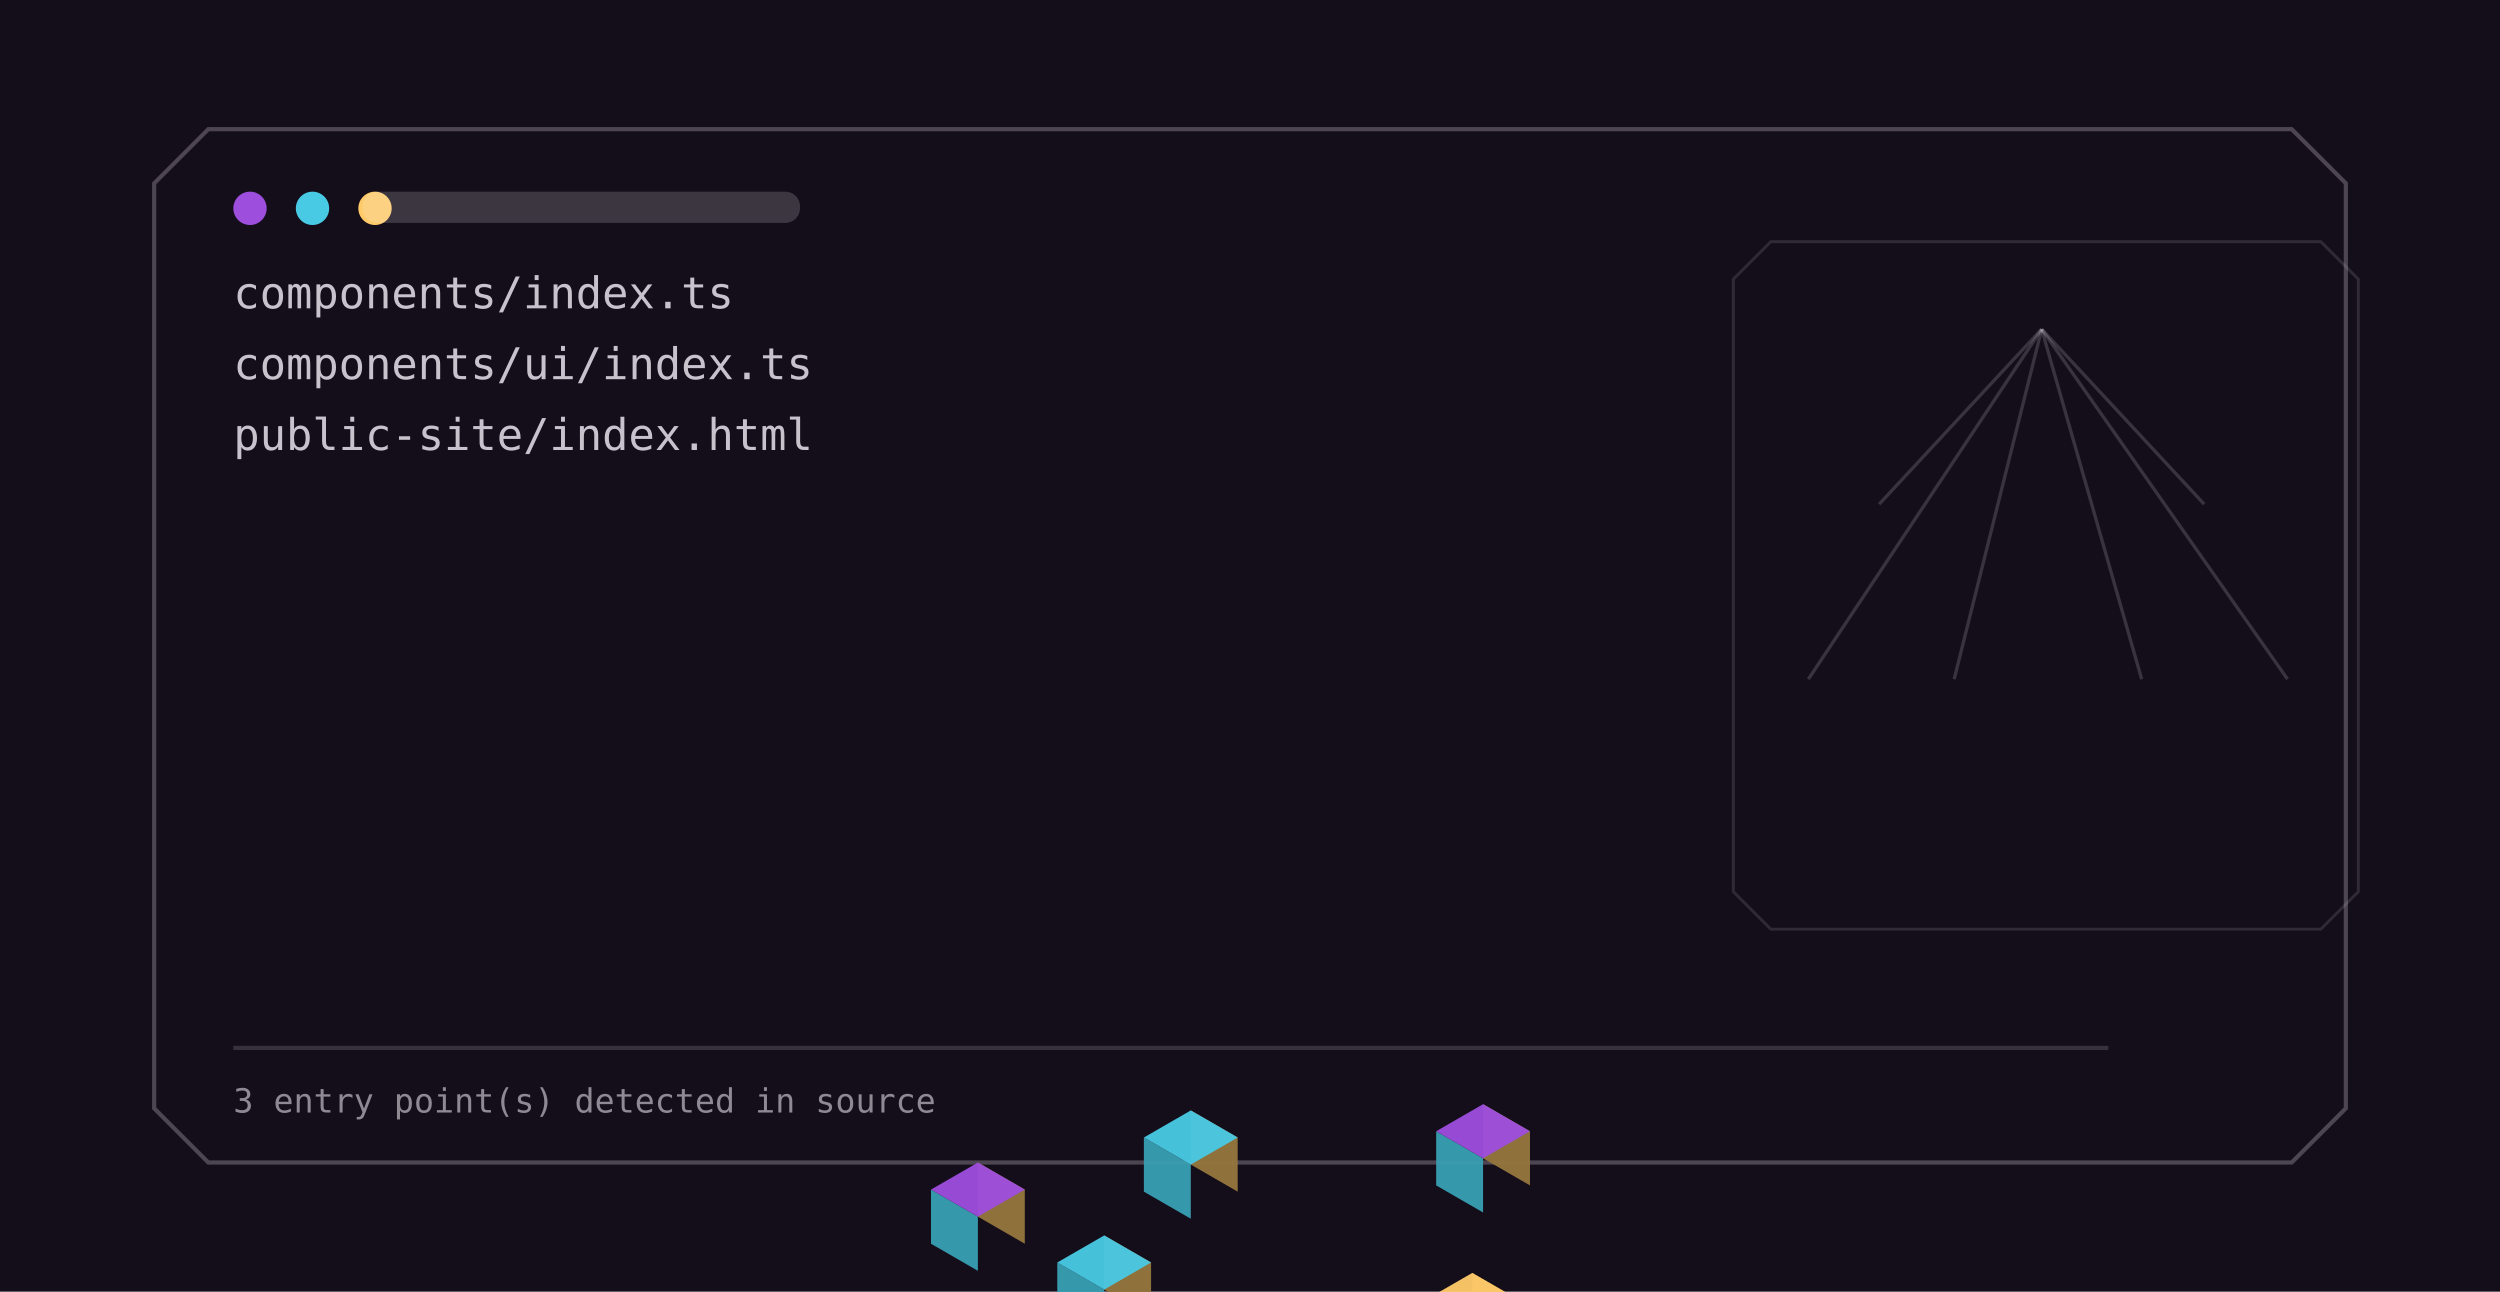
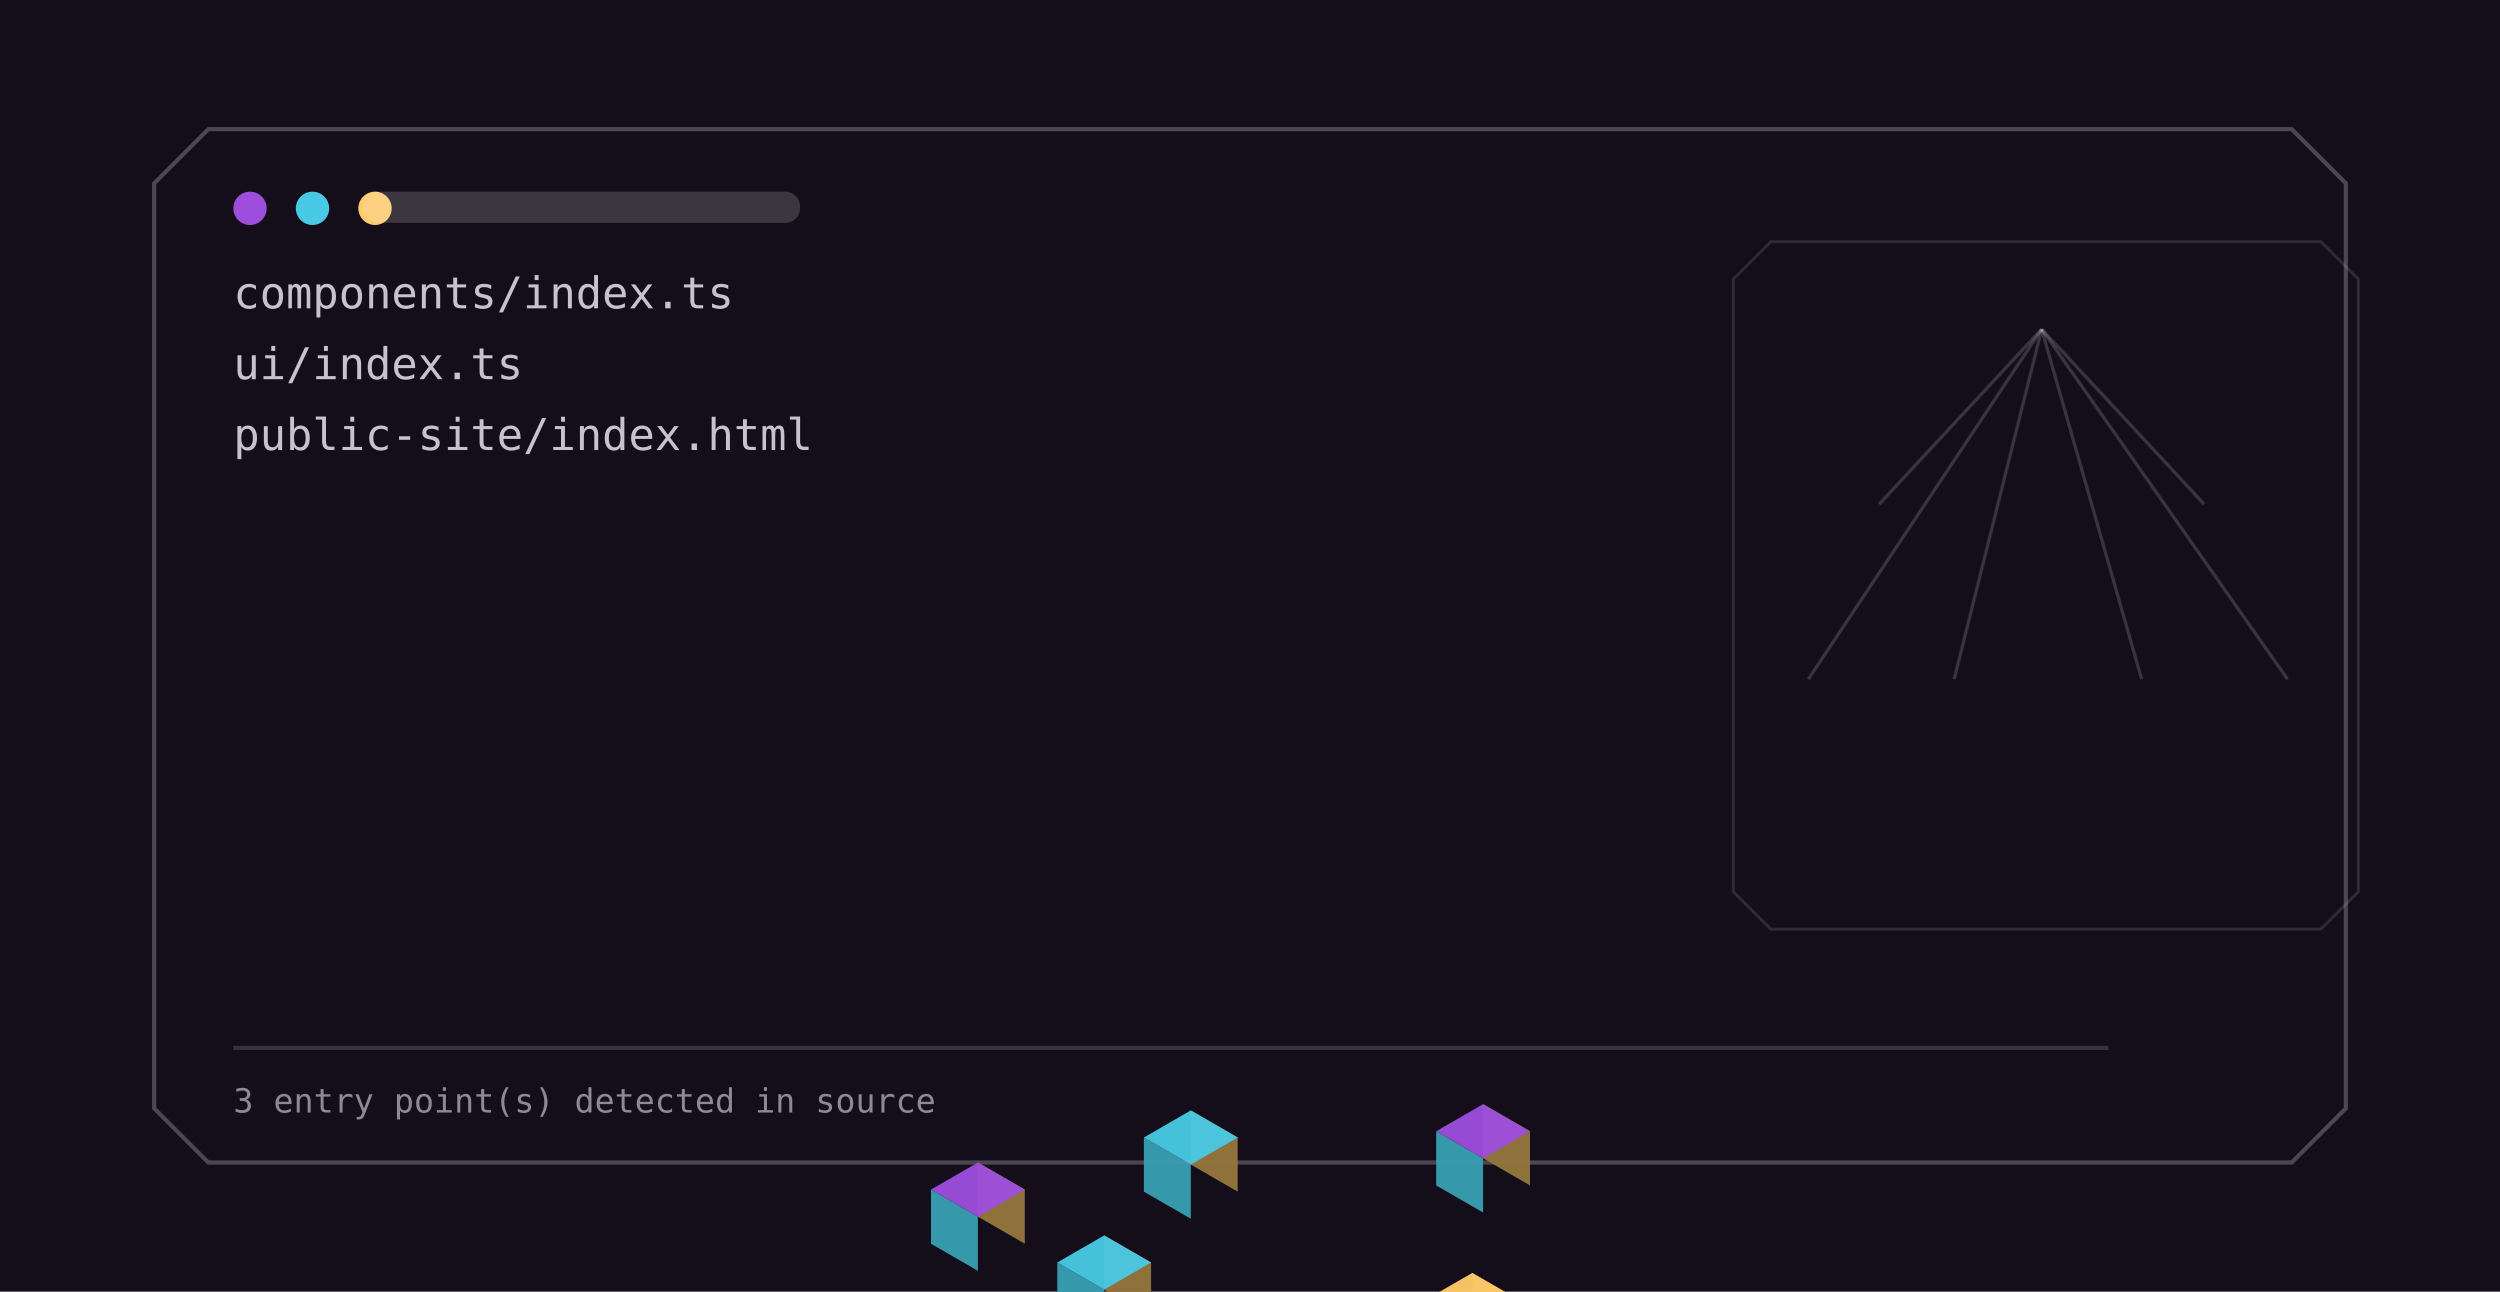
<svg xmlns="http://www.w3.org/2000/svg" viewBox="0 0 1200 620" width="1200" height="620" role="img" aria-label="tempoos command surface">
  <rect width="1200" height="620" fill="#140d1a" />
  <defs>
    <linearGradient id="gt" x1="0" y1="0" x2="1" y2="1">
      <stop offset="0%" stop-color="#9d4edd" />
      <stop offset="100%" stop-color="#48cae4" />
    </linearGradient>
  </defs>
  <path d="M100.00,62.00 H1100.00 L1126.00,88.00 V532.00 L1100.00,558.00 H100.00 L74.00,532.00 V88.00 Z" fill="none" stroke="rgba(244,238,248,0.300)" stroke-width="2.00" opacity="0.85" />
  <circle cx="120.00" cy="100.00" r="8.00" fill="#9d4edd" opacity="1.00" />
  <circle cx="150.00" cy="100.00" r="8.00" fill="#48cae4" opacity="1.00" />
  <circle cx="180.00" cy="100.00" r="8.00" fill="#ffcb69" opacity="1.00" />
  <rect x="174.00" y="92.00" width="210.00" height="15.00" rx="7.00" fill="rgba(244,238,248,0.180)" opacity="1.00" />
  <text x="112" y="148" font-family="ui-monospace,SFMono-Regular,Menlo,monospace" font-size="21" fill="rgba(244,238,248,0.800)">components/index.ts</text>
-   <text x="112" y="182" font-family="ui-monospace,SFMono-Regular,Menlo,monospace" font-size="21" fill="rgba(244,238,248,0.800)">components/ui/index.ts</text>
+   <text x="112" y="182" font-family="ui-monospace,SFMono-Regular,Menlo,monospace" font-size="21" fill="rgba(244,238,248,0.800)">ui/index.ts</text>
  <text x="112" y="216" font-family="ui-monospace,SFMono-Regular,Menlo,monospace" font-size="21" fill="rgba(244,238,248,0.800)">public-site/index.html</text>
  <path d="M850.00,116.00 H1114.00 L1132.00,134.00 V428.00 L1114.00,446.00 H850.00 L832.00,428.00 V134.00 Z" fill="none" stroke="rgba(244,238,248,0.180)" stroke-width="1.40" opacity="0.70" />
  <line x1="980.00" y1="158.00" x2="902.00" y2="242.00" stroke="rgba(244,238,248,0.300)" stroke-width="1.60" opacity="0.55" />
  <line x1="980.00" y1="158.00" x2="1058.00" y2="242.00" stroke="rgba(244,238,248,0.300)" stroke-width="1.60" opacity="0.55" />
  <line x1="980.00" y1="158.00" x2="868.00" y2="326.00" stroke="rgba(244,238,248,0.300)" stroke-width="1.60" opacity="0.55" />
  <line x1="980.00" y1="158.00" x2="938.00" y2="326.00" stroke="rgba(244,238,248,0.300)" stroke-width="1.60" opacity="0.55" />
  <line x1="980.00" y1="158.00" x2="1028.00" y2="326.00" stroke="rgba(244,238,248,0.300)" stroke-width="1.60" opacity="0.55" />
  <line x1="980.00" y1="158.00" x2="1098.00" y2="326.00" stroke="rgba(244,238,248,0.300)" stroke-width="1.60" opacity="0.55" />
  <polygon points="711.87,556.00 734.39,569.00 734.39,543.00 711.87,530.00" fill="#94763d" opacity="0.95" />
  <polygon points="689.36,569.00 711.87,582.00 711.87,556.00 689.36,543.00" fill="#389eb2" opacity="0.95" />
  <polygon points="711.87,530.00 734.39,543.00 711.87,556.00 689.36,543.00" fill="#9d4edd" opacity="0.95" />
  <polygon points="571.58,559.00 594.09,572.00 594.09,546.00 571.58,533.00" fill="#94763d" opacity="0.95" />
  <polygon points="549.06,572.00 571.58,585.00 571.58,559.00 549.06,546.00" fill="#389eb2" opacity="0.95" />
  <polygon points="571.58,533.00 594.09,546.00 571.58,559.00 549.06,546.00" fill="#48cae4" opacity="0.95" />
  <polygon points="706.68,637.00 729.19,650.00 729.19,624.00 706.68,611.00" fill="#94763d" opacity="0.95" />
  <polygon points="684.16,650.00 706.68,663.00 706.68,637.00 684.16,624.00" fill="#389eb2" opacity="0.95" />
  <polygon points="706.68,611.00 729.19,624.00 706.68,637.00 684.16,624.00" fill="#ffcb69" opacity="0.95" />
  <polygon points="469.39,584.00 491.90,597.00 491.90,571.00 469.39,558.00" fill="#94763d" opacity="0.95" />
  <polygon points="446.87,597.00 469.39,610.00 469.39,584.00 446.87,571.00" fill="#389eb2" opacity="0.95" />
  <polygon points="469.39,558.00 491.90,571.00 469.39,584.00 446.87,571.00" fill="#9d4edd" opacity="0.95" />
  <polygon points="530.01,619.00 552.52,632.00 552.52,606.00 530.01,593.00" fill="#94763d" opacity="0.95" />
  <polygon points="507.49,632.00 530.01,645.00 530.01,619.00 507.49,606.00" fill="#389eb2" opacity="0.95" />
  <polygon points="530.01,593.00 552.52,606.00 530.01,619.00 507.49,606.00" fill="#48cae4" opacity="0.95" />
  <polygon points="607.95,664.00 630.47,677.00 630.47,651.00 607.95,638.00" fill="#94763d" opacity="0.95" />
  <polygon points="585.43,677.00 607.95,690.00 607.95,664.00 585.43,651.00" fill="#389eb2" opacity="0.95" />
  <polygon points="607.95,638.00 630.47,651.00 607.95,664.00 585.43,651.00" fill="#ffcb69" opacity="0.95" />
  <polygon points="668.57,699.00 691.09,712.00 691.09,686.00 668.57,673.00" fill="#94763d" opacity="0.95" />
  <polygon points="646.05,712.00 668.57,725.00 668.57,699.00 646.05,686.00" fill="#389eb2" opacity="0.95" />
  <polygon points="668.57,673.00 691.09,686.00 668.57,699.00 646.05,686.00" fill="#9d4edd" opacity="0.95" />
  <rect x="112.00" y="502.00" width="900.00" height="2.00" rx="0.00" fill="rgba(244,238,248,0.160)" opacity="1.00" />
  <text x="112" y="534" font-family="ui-monospace,Menlo,monospace" font-size="16" fill="rgba(244,238,248,0.550)">3 entry point(s) detected in source</text>
</svg>
